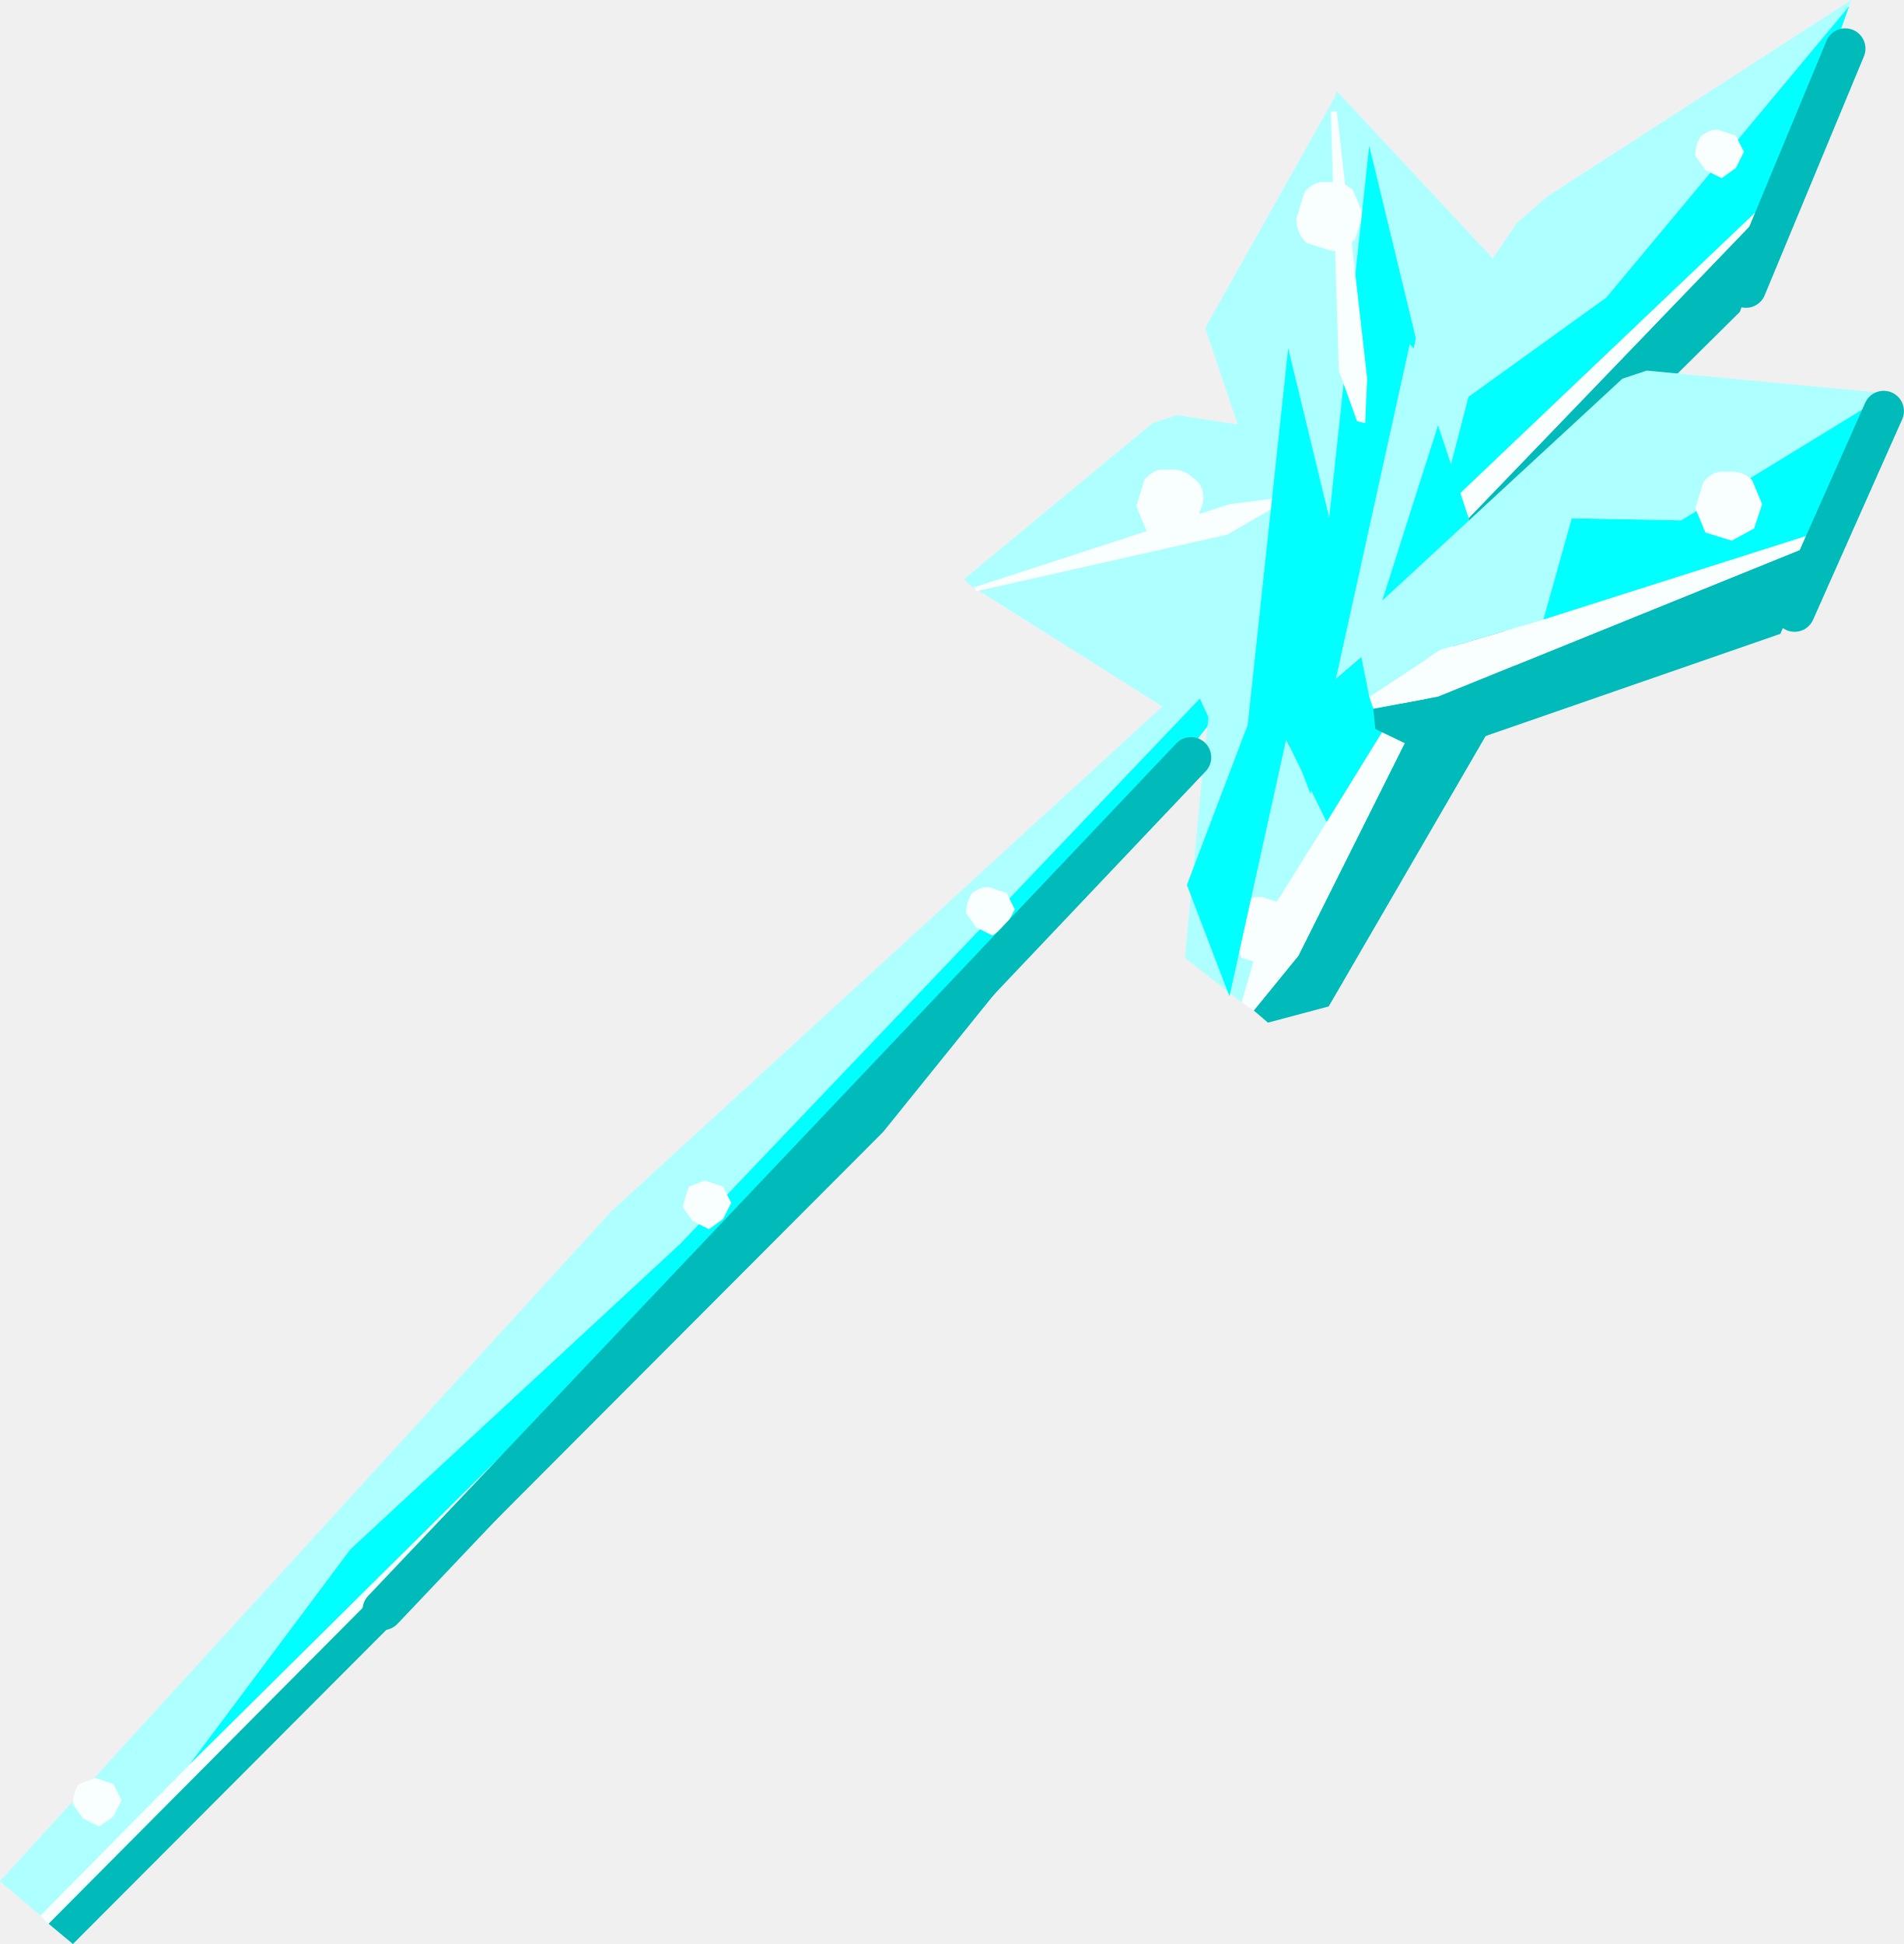
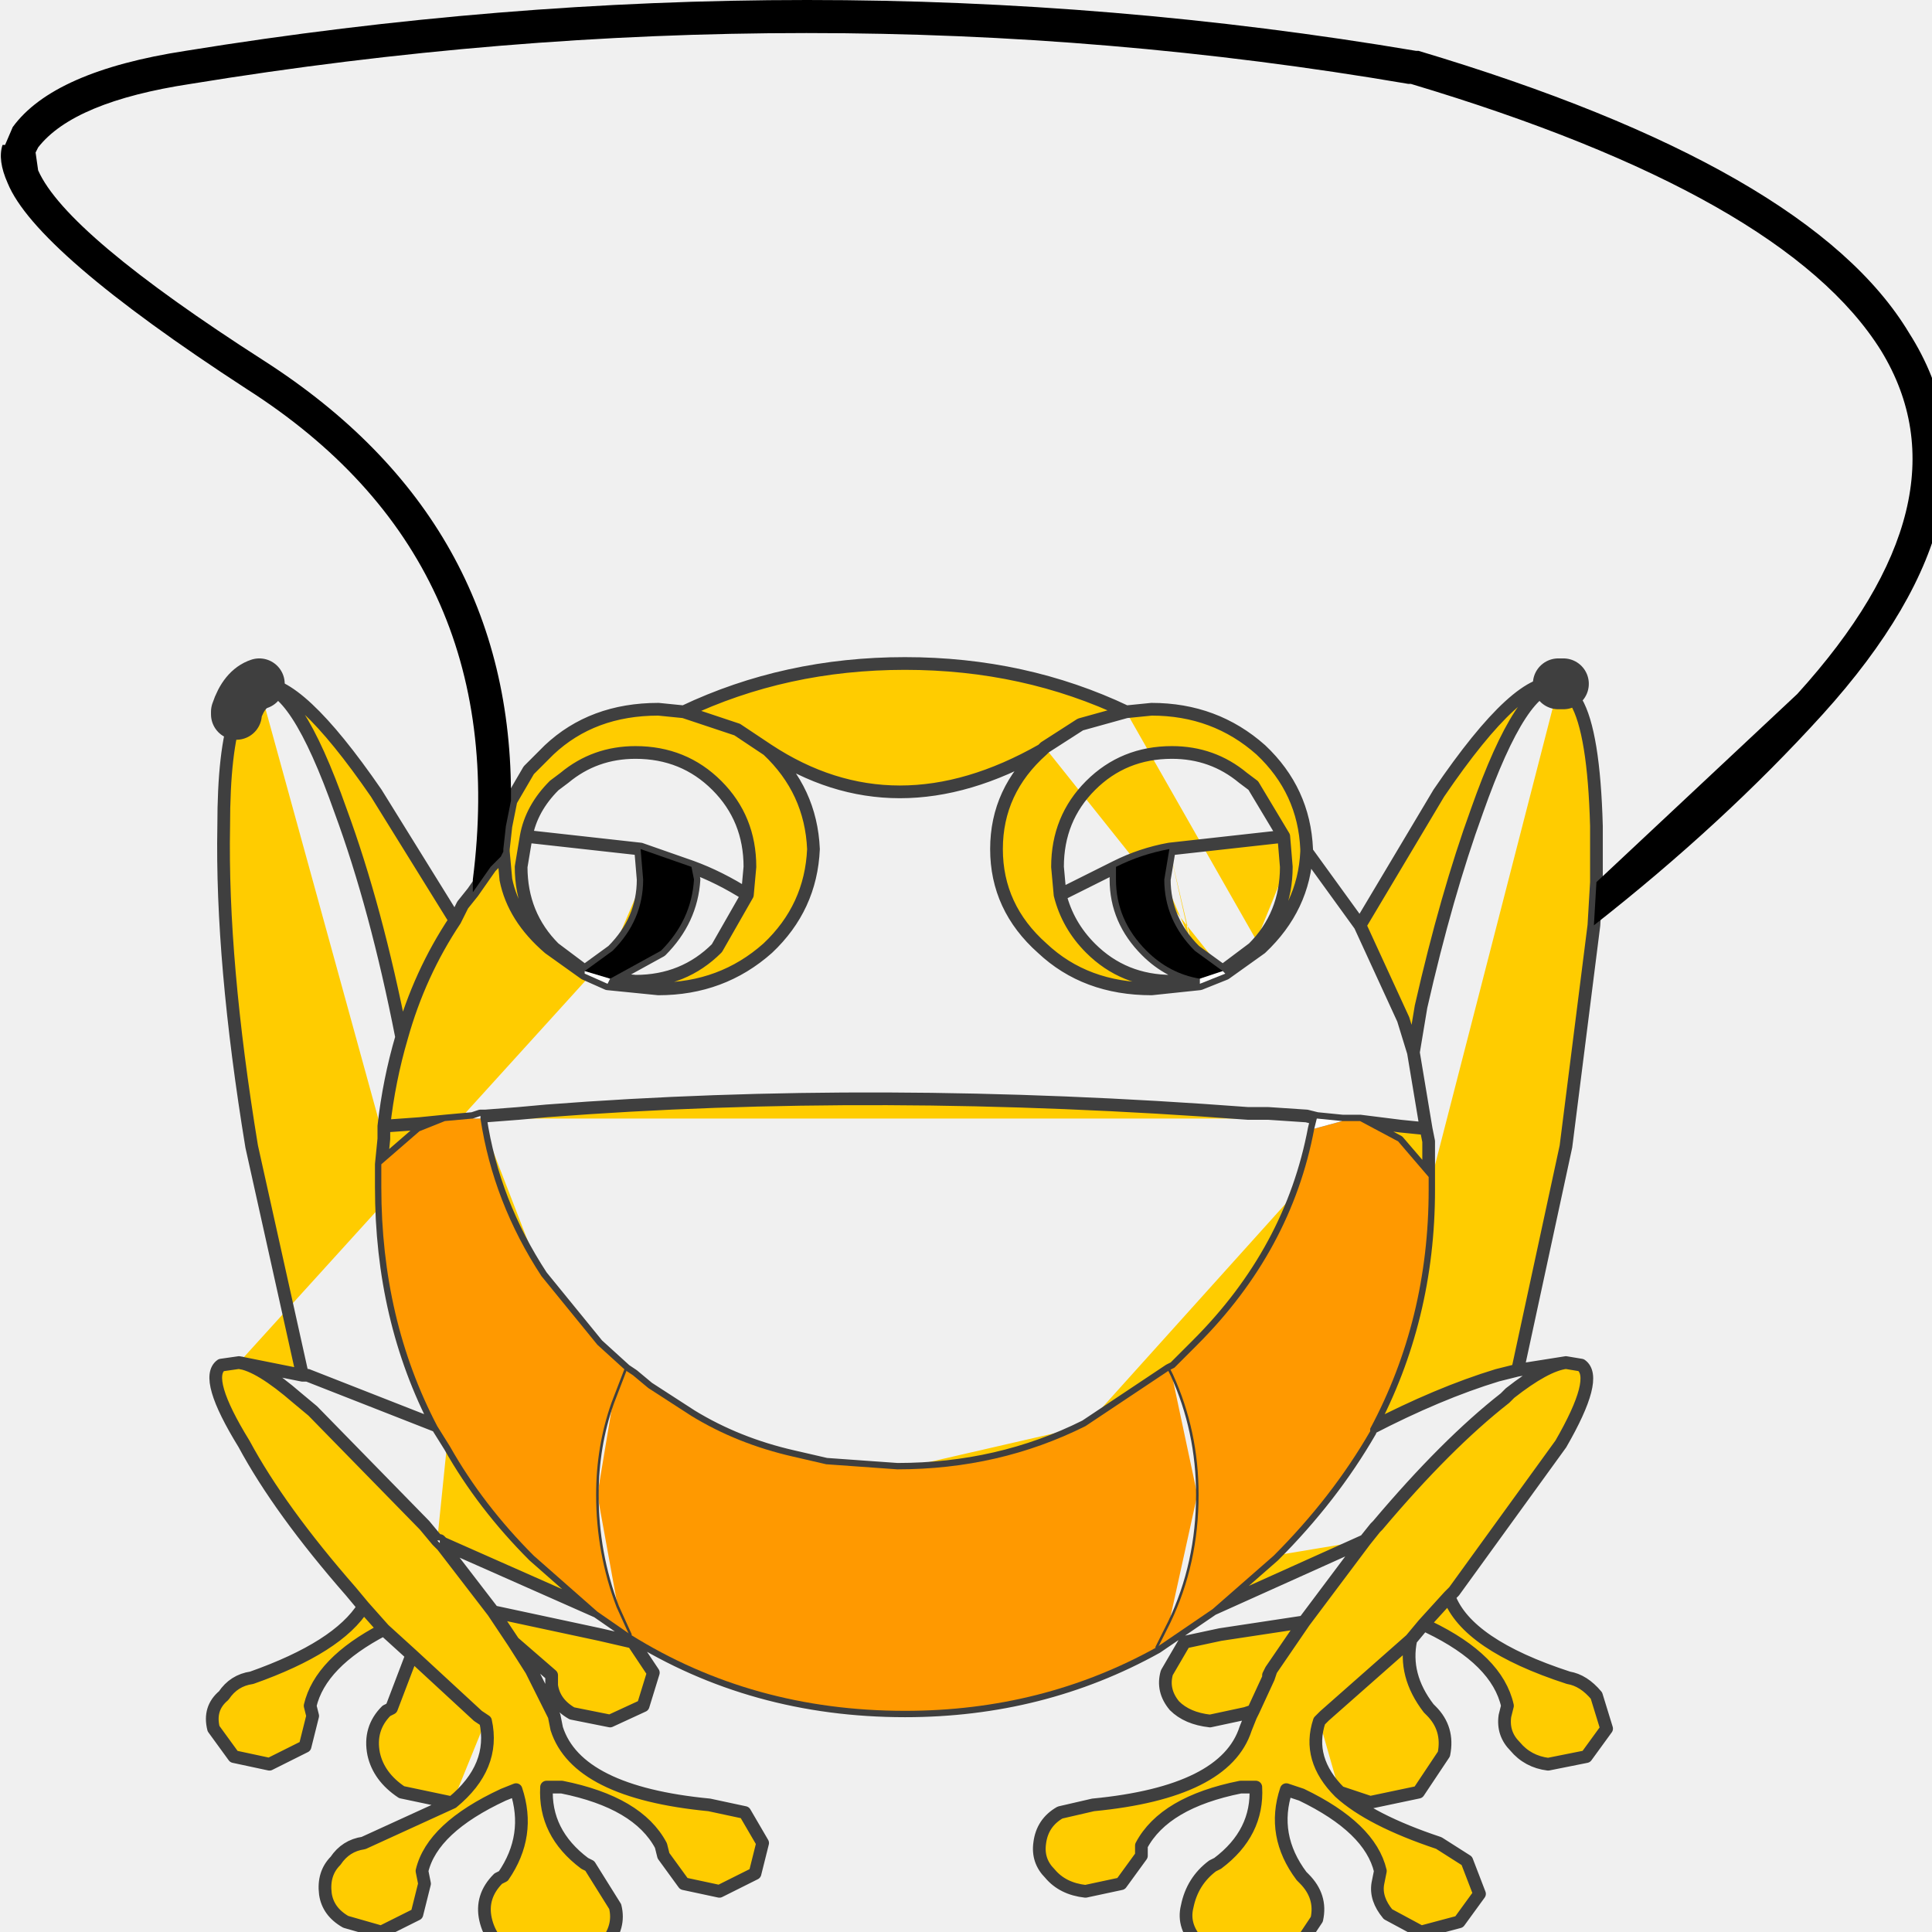
- <svg xmlns="http://www.w3.org/2000/svg" width="47px" height="48px">
-   <g transform="matrix(1.0, 0.0, 0.0, 1, -251.7, -175.95)">
-     <path fill="#aeffff" stroke="none" fill-rule="evenodd" d="M289.05 183.2L288.8 182.6L284.7 178.2L284.65 178.35L281.45 184.05L284.45 192.9L285.85 193.55L288.2 192.4L289.05 183.2" />
-     <path fill="#aeffff" stroke="none" fill-rule="evenodd" d="M280.75 186.2L280.15 186.4L275.5 190.25L275.65 190.4L281.2 193.9L290.15 191.35L290.95 190L289.9 187.6L280.75 186.2" />
-     <path fill="#00ffff" stroke="none" fill-rule="evenodd" d="M278.3 197.95L285.6 188.7L268.5 206.65L260.35 214.2L256.35 219.55L277.75 198.35L277.8 198.4L278.3 197.95" />
-     <path fill="#aeffff" stroke="none" fill-rule="evenodd" d="M252.7 223.25L256.35 219.55L260.35 214.2L268.5 206.65L285.6 188.7L285.9 188.35L266.8 205.85L251.7 222.4L252.7 223.25" />
-     <path fill="#f9ffff" stroke="none" fill-rule="evenodd" d="M277.8 198.4L252.9 223.45L252.7 223.25L256.35 219.55L277.75 198.35L277.8 198.4" />
-     <path fill="#01baba" stroke="none" fill-rule="evenodd" d="M277.8 198.4L252.9 223.45L253.5 223.95L273.5 203.9L278.3 197.95L277.8 198.4" />
-     <path fill="#aeffff" stroke="none" fill-rule="evenodd" d="M291.35 183.3L297.35 176.1L297.4 175.95L289.9 180.8L289.15 181.45L281.25 193.05L281.85 194.35L283.95 191.7L287.2 188.65L287.95 185.75L291.35 183.3" />
-     <path fill="#00ffff" stroke="none" fill-rule="evenodd" d="M295.45 180.8L295.55 180.85L295.7 180.7L297.35 176.1L291.35 183.3L287.95 185.75L287.2 188.65L295.45 180.8" />
-     <path fill="#01baba" stroke="none" fill-rule="evenodd" d="M284.1 192.75L282 194.6L282.15 194.85L283.95 194.25L294.65 183.65L295.7 180.7L295.55 180.85L284.1 192.75" />
-     <path fill="#f9ffff" stroke="none" fill-rule="evenodd" d="M284.1 192.75L282 194.6L281.85 194.35L283.95 191.7L287.2 188.65L295.45 180.8L295.55 180.85L284.1 192.75" />
-     <path fill="#aeffff" stroke="none" fill-rule="evenodd" d="M283.3 193.9L284.45 196.25L282.95 198.65L282.35 200.7L280.95 199.6L281.4 194.85L281.9 190.35L282.25 189.85Q283.85 188.65 285.35 187.6L287.15 186.25L287.2 186.45L285.4 192.1L283.3 193.9M285.35 187.6L281.4 194.85" />
-     <path fill="#00ffff" stroke="none" fill-rule="evenodd" d="M283.3 193.9L284.45 196.25L288.15 190.25L288.35 190.35L288.45 190.25L287.2 186.45L285.4 192.1L283.3 193.9" />
-     <path fill="#01baba" stroke="none" fill-rule="evenodd" d="M283.75 199.55L282.65 200.9L283 201.2L284.5 200.8L289.2 192.7L288.45 190.25L288.35 190.35L283.75 199.55" />
-     <path fill="#f9ffff" stroke="none" fill-rule="evenodd" d="M283.75 199.55L282.65 200.9L282.35 200.7L282.95 198.65L284.45 196.25L288.15 190.25L288.35 190.35L283.75 199.55" />
-     <path fill="#aeffff" stroke="none" fill-rule="evenodd" d="M293.2 188.8L298.1 185.8L298.15 185.65L292.35 185.1L291.75 185.3L285.15 191.4L285.5 193.15L287.25 192L289.8 191.25L290.5 188.75L293.2 188.8" />
-     <path fill="#00ffff" stroke="none" fill-rule="evenodd" d="M296.4 189.15L296.45 189.4L296.6 189.35L298.1 185.8L293.2 188.8L290.5 188.75L289.8 191.25L296.4 189.15" />
-     <path fill="#01baba" stroke="none" fill-rule="evenodd" d="M287.2 193.15L285.6 193.45L285.65 193.95L287 194.6L295.65 191.6L296.6 189.35L296.45 189.4L287.2 193.15" />
-     <path fill="#f9ffff" stroke="none" fill-rule="evenodd" d="M287.2 193.15L285.6 193.45L285.5 193.15L287.25 192L289.8 191.25L296.4 189.15L296.45 189.4L287.2 193.15" />
-     <path fill="#f9ffff" stroke="none" fill-rule="evenodd" d="M269.2 206.3L268.8 206.1L268.55 205.75L268.7 205.25L269.1 205.1L269.55 205.25L269.75 205.65L269.55 206.05L269.2 206.3" />
-     <path fill="#f9ffff" stroke="none" fill-rule="evenodd" d="M276.2 199.05L275.8 198.85L275.55 198.5Q275.55 198.2 275.7 198Q275.9 197.85 276.1 197.85L276.55 198L276.75 198.4L276.55 198.8L276.2 199.05" />
-     <path fill="#f9ffff" stroke="none" fill-rule="evenodd" d="M284.6 182.15L283.95 181.95Q283.7 181.7 283.7 181.35L283.9 180.7Q284.15 180.4 284.45 180.45Q284.85 180.4 285.1 180.65L285.35 181.25L285.15 181.85Q284.95 182.1 284.6 182.15" />
-     <path fill="#f9ffff" stroke="none" fill-rule="evenodd" d="M280.65 189.25L280 189.05L279.75 188.45L279.95 187.8Q280.2 187.5 280.5 187.55Q280.9 187.5 281.15 187.75Q281.45 187.95 281.4 188.35L281.2 188.95L280.65 189.25" />
-     <path fill="#f9ffff" stroke="none" fill-rule="evenodd" d="M294.2 180.35L293.8 180.15L293.55 179.8Q293.55 179.5 293.7 179.3Q293.9 179.15 294.1 179.15L294.55 179.3L294.75 179.7L294.55 180.1L294.2 180.35" />
-     <path fill="#f9ffff" stroke="none" fill-rule="evenodd" d="M254.15 221.05L253.75 220.85L253.5 220.5Q253.5 220.2 253.65 220L254.05 219.85L254.5 220L254.7 220.4L254.5 220.8L254.15 221.05" />
-     <path fill="#f9ffff" stroke="none" fill-rule="evenodd" d="M294.45 189.3L293.8 189.1L293.55 188.5L293.75 187.85Q294 187.55 294.3 187.6Q294.7 187.55 294.95 187.8L295.2 188.4L295 189L294.45 189.3" />
-     <path fill="#00ffff" stroke="none" fill-rule="evenodd" d="M283 192.8L284.05 195.55L286.5 184.45L286.6 184.55L286.65 184.3L285.5 179.55L284.5 188.85L283 192.8" />
-     <path fill="#f9ffff" stroke="none" fill-rule="evenodd" d="M285.45 185.3L285.4 186.4L285.2 186.35L284.75 185.1L284.55 178.7L284.7 178.7L285.45 185.3" />
-     <path fill="#f9ffff" stroke="none" fill-rule="evenodd" d="M283 199.8L282.35 199.6L282.1 199L282.3 198.35Q282.55 198.05 282.85 198.1L283.5 198.3Q283.8 198.5 283.75 198.9L283.55 199.5Q283.35 199.75 283 199.8" />
-     <path fill="#f9ffff" stroke="none" fill-rule="evenodd" d="M282.05 188.4L283.2 188.25L283.2 188.45L282 189.15L275.8 190.55L275.75 190.45L282.05 188.4" />
-     <path fill="#00ffff" stroke="none" fill-rule="evenodd" d="M281 197.8L282.05 200.55L284.5 189.45L284.6 189.55L284.65 189.3L283.5 184.55L282.5 193.85L281 197.8" />
-     <path fill="none" stroke="#01baba" stroke-width="1" stroke-linecap="round" stroke-linejoin="round" d="M298.2 186.1L296 191.05" />
-     <path fill="none" stroke="#01baba" stroke-width="1" stroke-linecap="round" stroke-linejoin="round" d="M294.8 183.05L297.25 177.15" />
-     <path fill="none" stroke="#01baba" stroke-width="1" stroke-linecap="round" stroke-linejoin="round" d="M261.15 215.7L281.1 194.65" />
+ <svg xmlns="http://www.w3.org/2000/svg" width="38px" height="38px">
+   <g transform="matrix(1.0, 0.0, 0.0, 1, -255.8, -180.6)">
+     <path fill="#ffcc00" stroke="none" fill-rule="evenodd" d="M281.85 214.35L283.55 212.85L283.8 212.55L283.9 212.6Q285.25 213.25 285.45 214.15L285.4 214.35Q285.35 214.7 285.6 214.95Q285.85 215.25 286.25 215.3L287 215.15L287.4 214.6L287.2 213.95Q286.95 213.65 286.65 213.6Q284.65 212.95 284.3 212L284.4 211.9L286.5 209Q287.25 207.7 286.9 207.45L286.6 207.4Q286.2 207.45 285.5 208L285.4 208.1Q284.25 209 282.9 210.6L282.85 210.65L282.65 210.9L281.45 212.5L279.8 212.75L279.1 212.9L278.75 213.5Q278.65 213.85 278.9 214.15Q279.15 214.4 279.6 214.45L280.3 214.3L280.45 214.25L280.4 214.35L280.3 214.6Q279.9 215.85 277.3 216.1L276.65 216.25Q276.3 216.45 276.25 216.85Q276.2 217.2 276.45 217.45Q276.7 217.75 277.15 217.8L277.85 217.65L278.25 217.1L278.25 216.9Q278.7 216.05 280.2 215.75L280.5 215.75Q280.55 216.65 279.75 217.25L279.65 217.3Q279.25 217.6 279.15 218.1Q279.05 218.5 279.4 218.85Q279.7 219.25 280.3 219.3L281.2 219.1L281.7 218.35Q281.8 217.9 281.45 217.55L281.4 217.5Q280.8 216.7 281.1 215.8L281.4 215.9Q282.75 216.55 282.95 217.4L282.9 217.65Q282.85 217.95 283.1 218.25L283.75 218.6L284.5 218.4L284.9 217.85L284.65 217.2L284.1 216.85Q282.75 216.4 282.15 215.85L282.75 216.05L283.7 215.85L284.2 215.1Q284.3 214.6 283.95 214.25L283.9 214.2Q283.4 213.55 283.55 212.85M281.75 214.45L281.85 214.35M282.15 215.85Q281.5 215.2 281.75 214.45M280.75 213.6L280.8 213.45L280.75 213.55L280.75 213.6L280.45 214.25M280.8 213.45L281.45 212.5M284.3 212L283.8 212.55M283.9 204Q283.9 206.55 282.75 208.7Q284.1 208 285.25 207.65L285.65 207.55L286.6 203.15L287.15 198.8L287.2 197.95L287.2 196.95L287.2 196.85Q287.15 195 286.8 194.4L286.45 194.1L286.45 194.05Q285.7 193.85 284.1 196.2L282.55 198.8L283.4 200.65L283.6 201.3L283.75 200.4Q284.25 198.2 284.85 196.55Q285.75 194 286.45 194.1M283.9 203.95L283.9 204M283.9 203.75L283.9 203.95M280.85 211.2L279.65 212.25L282.65 210.9M282.75 208.75Q282 210.05 280.85 211.2M282.75 208.7L282.75 208.75M265.9 212.9L265.5 212.3L264.5 211L264.45 210.95L264.4 210.9L264.15 210.6L261.95 208.35L261.65 208.1Q260.9 207.45 260.5 207.4L260.15 207.45Q259.8 207.7 260.6 209Q261.3 210.3 262.7 211.9L262.95 212.2Q262.45 213 260.75 213.6Q260.4 213.65 260.2 213.95Q259.9 214.2 260 214.6L260.4 215.15L261.1 215.3L261.8 214.95L261.95 214.35L261.9 214.15Q262.1 213.3 263.35 212.65L263.9 213.15L263.5 214.2L263.4 214.25Q263.05 214.6 263.15 215.1Q263.25 215.55 263.7 215.85L264.65 216.05L264.7 216.05L262.95 216.85Q262.6 216.9 262.4 217.2Q262.15 217.45 262.2 217.85Q262.25 218.2 262.6 218.4L263.3 218.6L264 218.25L264.15 217.65L264.1 217.4Q264.3 216.55 265.7 215.9L265.95 215.8Q266.25 216.7 265.7 217.5L265.6 217.55Q265.25 217.9 265.35 218.35Q265.45 218.8 265.9 219.1L266.8 219.3Q267.35 219.25 267.7 218.85Q268 218.5 267.9 218.1L267.4 217.3L267.3 217.25Q266.5 216.65 266.55 215.75L266.85 215.75Q268.35 216.05 268.8 216.9L268.85 217.1L269.25 217.65L269.95 217.8L270.65 217.45L270.8 216.85L270.45 216.25L269.75 216.1Q267.15 215.85 266.75 214.6L266.7 214.35L266.25 213.45L265.9 212.9L266.65 213.55L266.65 213.75Q266.7 214.1 267.05 214.3L267.8 214.45L268.45 214.15L268.65 213.5L268.25 212.9L267.6 212.75L265.5 212.3M265.35 214.45Q265.55 215.35 264.7 216.05M265.2 214.35L265.35 214.45M263.9 213.15L265.2 214.35M277.15 208.65L278.8 207.55L278.9 207.5L279.35 207.05Q281.2 205.2 281.65 202.8L281.7 202.6L282.2 202.65L282.55 202.65L283.3 203.05L283.9 203.75L283.9 203.05L283.85 202.8L283.35 202.75L282.55 202.65M273.45 209.5Q275.45 209.5 277.15 208.65M272.05 209.4L273.45 209.5M271.4 209.25L272.05 209.4M269.4 208.45Q270.3 209 271.4 209.25M268.55 207.9L269.4 208.45M268.25 207.65L268.55 207.9M268.1 207.55L268.25 207.65M267.55 207.05L268.1 207.55M266.45 205.7L267.55 207.05M265.25 202.6Q265.5 204.25 266.45 205.7M265.25 202.55L265.1 202.6L264.55 202.65L264.05 202.85L263.3 203.5L263.3 203.75L263.3 203.95Q263.3 206.55 264.4 208.65L264.65 209.05Q265.3 210.2 266.3 211.2L267.55 212.3L264.5 210.95L264.5 210.85L264.45 210.9L264.4 210.9M265.25 202.6L265.25 202.55L265.35 202.55L266 202.5L266.55 202.45Q273.05 201.95 280.35 202.5L280.75 202.5L281.5 202.55L281.7 202.6M267.85 199.3L267.3 199.7L266.7 199.25Q266.05 198.6 266.05 197.65L266.15 197.05Q266.25 196.5 266.7 196.05L266.9 195.9Q267.5 195.4 268.3 195.4Q269.25 195.4 269.9 196.05Q270.55 196.7 270.55 197.65L270.5 198.2L269.9 199.25Q269.25 199.9 268.3 199.9L267.8 199.85L267.75 199.95L268.75 200.05Q270 200.05 270.9 199.25Q271.75 198.45 271.8 197.3Q271.75 196.15 270.9 195.35Q273.4 197 276.3 195.35L276.35 195.3L277.05 194.85L277.95 194.6Q275.95 193.65 273.6 193.65Q271.25 193.65 269.25 194.6L268.75 194.55Q267.45 194.55 266.6 195.35L266.45 195.5L266.35 195.6L266.2 195.75L265.85 196.35L265.75 196.85L265.7 197.3L265.7 197.35L265.65 197.45L265.55 197.55L265.45 197.65L265.1 198.15L264.9 198.4L264.85 198.5L264.8 198.6L264.75 198.7L263.2 196.2Q261.65 193.95 260.9 194.05L260.9 194.1Q260.6 194.15 260.45 194.65Q260.2 195.35 260.2 196.85Q260.15 199.5 260.75 203.15L261.75 207.65L260.5 207.4M268.45 197.9Q268.45 198.7 267.85 199.3M268.4 197.3L268.45 197.9M267.3 199.7L267.3 199.75L267.75 199.95M268.8 199.3L267.8 199.85M269.45 197.9Q269.4 198.7 268.8 199.3M269.4 197.65L269.45 197.9M269.4 197.65Q269.95 197.85 270.5 198.2M268.4 197.3L269.4 197.65M266.15 197.05L268.4 197.3M270.3 194.95L270.9 195.35M269.25 194.6L270.3 194.95M279.9 199.75L279.4 199.95L278.45 200.05Q277.15 200.05 276.3 199.25Q275.4 198.45 275.4 197.3Q275.4 196.15 276.3 195.35L276.35 195.3M278.8 197.3L281.05 197.05L280.45 196.05L280.25 195.9Q279.65 195.4 278.85 195.4Q277.9 195.4 277.25 196.05Q276.6 196.7 276.6 197.65L276.65 198.2Q276.8 198.8 277.25 199.25Q277.9 199.9 278.85 199.9L279.4 199.85L279.4 199.95M283.6 201.3L283.85 202.8M278.8 197.3Q278.25 197.4 277.75 197.65L277.75 197.9Q277.75 198.7 278.35 199.3Q278.8 199.75 279.4 199.85M278.7 197.9L278.8 197.3M279.3 199.3Q278.7 198.7 278.7 197.9M279.85 199.7L279.3 199.3M277.75 197.65L276.65 198.2M265.75 197.9L265.7 197.35M266.6 199.25Q265.9 198.65 265.75 197.9M267.3 199.75L266.6 199.25M280.6 199.25Q281.45 198.45 281.5 197.35L281.5 197.3Q281.45 196.15 280.6 195.35Q279.7 194.55 278.45 194.55L277.95 194.6M279.9 199.75L280.6 199.25M279.85 199.7L279.9 199.75M280.45 199.25L279.85 199.7M281.1 197.65Q281.1 198.6 280.45 199.25M281.05 197.05L281.1 197.65M262.95 212.2L263.35 212.65M261.85 207.65L264.4 208.65M261.75 207.65L261.85 207.65M263.35 203L263.35 202.75Q263.45 201.85 263.7 201Q263.2 198.45 262.5 196.55Q261.6 194 260.9 194.1M263.3 203.5L263.35 203M264.05 202.7L264.55 202.65M263.35 202.75L264.05 202.7M263.7 201Q264.05 199.75 264.75 198.7M285.5 208L285.65 207.55M281.5 197.35L282.55 198.8" />
+     <path fill="none" stroke="#3f3f3f" stroke-width="0.25" stroke-linecap="round" stroke-linejoin="round" d="M281.85 214.35L283.55 212.85L283.8 212.55L283.9 212.6Q285.25 213.25 285.45 214.15L285.4 214.35Q285.35 214.7 285.6 214.95Q285.85 215.25 286.25 215.3L287 215.15L287.4 214.6L287.2 213.95Q286.95 213.65 286.65 213.6Q284.65 212.95 284.3 212L284.4 211.9L286.5 209Q287.25 207.7 286.9 207.45L286.6 207.4L285.65 207.55L286.6 203.15L287.15 198.8L287.2 197.95L287.2 196.95L287.2 196.85Q287.15 195 286.8 194.4L286.45 194.1Q285.75 194 284.85 196.55Q284.25 198.2 283.75 200.4L283.6 201.3L283.4 200.65L282.55 198.8L284.1 196.2Q285.7 193.85 286.45 194.05L286.55 194.05L286.8 194.4M281.75 214.45L281.85 214.35M282.15 215.85Q281.5 215.2 281.75 214.45M280.75 213.6L280.8 213.45L280.75 213.55L280.75 213.6L280.45 214.25L280.4 214.35L280.3 214.6Q279.9 215.85 277.3 216.1L276.65 216.25Q276.3 216.45 276.25 216.85Q276.2 217.2 276.45 217.45Q276.7 217.75 277.15 217.8L277.85 217.65L278.25 217.1L278.25 216.9Q278.7 216.05 280.2 215.75L280.5 215.75Q280.55 216.65 279.75 217.25L279.65 217.3Q279.25 217.6 279.15 218.1Q279.05 218.5 279.4 218.85Q279.7 219.25 280.3 219.3L281.2 219.1L281.7 218.35Q281.8 217.9 281.45 217.55L281.4 217.5Q280.8 216.7 281.1 215.8L281.4 215.9Q282.75 216.55 282.95 217.4L282.9 217.65Q282.85 217.95 283.1 218.25L283.75 218.6L284.5 218.4L284.9 217.85L284.65 217.2L284.1 216.85Q282.75 216.4 282.15 215.85L282.75 216.05L283.7 215.85L284.2 215.1Q284.3 214.6 283.95 214.25L283.9 214.2Q283.4 213.55 283.55 212.85M280.8 213.45L281.45 212.5L279.8 212.75L279.1 212.9L278.75 213.5Q278.65 213.85 278.9 214.15Q279.15 214.4 279.6 214.45L280.3 214.3L280.45 214.25M284.3 212L283.8 212.55M283.9 204Q283.9 206.55 282.75 208.7Q284.1 208 285.25 207.65L285.65 207.55M283.9 203.95L283.9 204M283.9 203.75L283.9 203.95M280.85 211.2L279.65 212.25L282.65 210.9L281.45 212.5M282.75 208.75Q282 210.05 280.85 211.2M282.75 208.7L282.75 208.75M265.9 212.9L265.5 212.3L264.5 211L264.5 210.95L267.55 212.3L268.2 212.75Q270.6 214.25 273.6 214.25Q276.3 214.25 278.55 213L279.65 212.25M265.35 214.45Q265.55 215.35 264.7 216.05L262.95 216.85Q262.6 216.9 262.4 217.2Q262.15 217.45 262.2 217.85Q262.25 218.2 262.6 218.4L263.3 218.6L264 218.25L264.15 217.65L264.1 217.4Q264.3 216.55 265.7 215.9L265.95 215.8Q266.25 216.7 265.7 217.5L265.6 217.55Q265.25 217.9 265.35 218.35Q265.45 218.8 265.9 219.1L266.8 219.3Q267.35 219.25 267.7 218.85Q268 218.5 267.9 218.1L267.4 217.3L267.3 217.25Q266.5 216.65 266.55 215.75L266.85 215.75Q268.35 216.05 268.8 216.9L268.85 217.1L269.25 217.65L269.95 217.8L270.65 217.45L270.8 216.85L270.45 216.25L269.75 216.1Q267.15 215.85 266.75 214.6L266.7 214.35L266.25 213.45L265.9 212.9L266.65 213.55L266.65 213.75Q266.7 214.1 267.05 214.3L267.8 214.45L268.45 214.15L268.65 213.5L268.25 212.9L267.6 212.75L265.5 212.3M265.2 214.35L265.35 214.45M263.9 213.15L265.2 214.35M277.15 208.65L278.8 207.55L278.9 207.5L279.35 207.05Q281.2 205.2 281.65 202.8L282.2 202.65L281.7 202.6L281.65 202.8M273.45 209.5Q275.45 209.5 277.15 208.65M272.05 209.4L273.45 209.5M271.4 209.25L272.05 209.4M269.4 208.45Q270.3 209 271.4 209.25M268.55 207.9L269.4 208.45M268.25 207.65L268.55 207.9M268.1 207.55L268.25 207.65M267.55 207.05L268.1 207.55M266.45 205.7L267.55 207.05M265.25 202.6Q265.5 204.25 266.45 205.7M265.1 202.6L265.25 202.6L265.25 202.55L265.35 202.55L266 202.5L266.55 202.45Q273.05 201.95 280.35 202.5L280.75 202.5L281.5 202.55L281.7 202.6M265.25 202.55L265.1 202.6L264.55 202.65L264.05 202.85L263.3 203.5L263.3 203.75L263.3 203.95Q263.3 206.55 264.4 208.65L264.65 209.05Q265.3 210.2 266.3 211.2L267.55 212.3M267.85 199.3L267.3 199.7L266.7 199.25Q266.05 198.6 266.05 197.65L266.15 197.05Q266.25 196.5 266.7 196.05L266.9 195.9Q267.5 195.4 268.3 195.4Q269.25 195.4 269.9 196.05Q270.55 196.7 270.55 197.65L270.5 198.2L269.9 199.25Q269.25 199.9 268.3 199.9L267.8 199.85L268.8 199.3Q269.4 198.7 269.45 197.9L269.4 197.65L268.4 197.3L266.15 197.05M268.45 197.9Q268.45 198.7 267.85 199.3M268.4 197.3L268.45 197.9M267.8 199.85L267.3 199.7M269.4 197.65Q269.95 197.85 270.5 198.2M270.3 194.95L270.9 195.35Q273.4 197 276.3 195.35L276.35 195.3L277.05 194.85L277.95 194.6Q275.95 193.65 273.6 193.65Q271.25 193.65 269.25 194.6L268.75 194.55Q267.45 194.55 266.6 195.35L266.45 195.5L266.35 195.6L266.2 195.75L265.85 196.35L265.75 196.85L265.7 197.3L265.7 197.35L265.65 197.45L265.55 197.55L265.45 197.65L265.1 198.15L264.9 198.4L264.85 198.5L264.8 198.6L264.75 198.7L263.2 196.2Q261.65 193.95 260.9 194.05L260.8 194.05Q260.5 194.15 260.45 194.6M269.25 194.6L270.3 194.95M279.4 199.85L279.85 199.7L280.45 199.25Q281.1 198.6 281.1 197.65L281.05 197.05L280.45 196.05L280.25 195.9Q279.65 195.4 278.85 195.4Q277.9 195.4 277.25 196.05Q276.6 196.7 276.6 197.65L276.65 198.2Q276.8 198.8 277.25 199.25Q277.9 199.9 278.85 199.9L279.4 199.85Q278.8 199.75 278.35 199.3Q277.75 198.7 277.75 197.9L277.75 197.65L276.65 198.2M279.9 199.75L279.4 199.95L278.45 200.05Q277.15 200.05 276.3 199.25Q275.4 198.45 275.4 197.3Q275.4 196.15 276.3 195.35L276.35 195.3M278.8 197.3L281.05 197.05M283.6 201.3L283.85 202.8L283.9 203.05L283.9 203.75L283.3 203.05L282.55 202.65L283.35 202.75L283.85 202.8M282.55 202.65L282.2 202.65M278.8 197.3Q278.25 197.4 277.75 197.65M278.7 197.9L278.8 197.3M279.3 199.3Q278.7 198.7 278.7 197.9M279.85 199.7L279.3 199.3M265.75 197.9L265.7 197.35M266.6 199.25Q265.9 198.65 265.75 197.9M267.3 199.75L266.6 199.25M267.75 199.95L267.3 199.75M268.75 200.05L267.75 199.95M270.9 199.25Q270 200.05 268.75 200.05M271.8 197.3Q271.75 198.45 270.9 199.25M270.9 195.35Q271.75 196.15 271.8 197.3M280.6 199.25Q281.45 198.45 281.5 197.35L281.5 197.3Q281.45 196.15 280.6 195.35Q279.7 194.55 278.45 194.55L277.95 194.6M279.9 199.75L280.6 199.25M262.95 212.2L263.35 212.65L263.9 213.15L263.5 214.2L263.4 214.25Q263.05 214.6 263.15 215.1Q263.25 215.55 263.7 215.85L264.65 216.05L264.7 216.05M264.5 211L264.45 210.95L264.4 210.9L264.15 210.6L261.95 208.35L261.65 208.1Q260.9 207.45 260.5 207.4L260.15 207.45Q259.8 207.7 260.6 209Q261.3 210.3 262.7 211.9L262.95 212.2Q262.45 213 260.75 213.6Q260.4 213.65 260.2 213.95Q259.9 214.2 260 214.6L260.4 215.15L261.1 215.3L261.8 214.95L261.95 214.35L261.9 214.15Q262.1 213.3 263.35 212.65M264.45 210.9L264.4 210.9M264.45 210.9L264.5 210.95M261.85 207.65L264.4 208.65M261.75 207.65L261.85 207.65M263.35 203L263.35 202.75Q263.45 201.85 263.7 201Q263.2 198.45 262.5 196.55Q261.6 194 260.9 194.1Q260.6 194.15 260.45 194.65Q260.2 195.35 260.2 196.85Q260.15 199.5 260.75 203.15L261.75 207.65L260.5 207.4M263.3 203.5L263.35 203M264.05 202.7L264.55 202.65M263.35 202.75L264.05 202.7M263.7 201Q264.05 199.75 264.75 198.7M285.5 208Q286.2 207.45 286.6 207.4M285.4 208.1L285.5 208M282.9 210.6Q284.25 209 285.4 208.1M282.85 210.65L282.9 210.6M282.65 210.9L282.85 210.65M281.5 197.35L282.55 198.8" />
+     <path fill="none" stroke="#3f3f3f" stroke-width="1" stroke-linecap="round" stroke-linejoin="round" d="M260.9 194.05Q260.6 194.15 260.45 194.6L260.45 194.65M286.5 194.05L286.45 194.05M286.55 194.05L286.5 194.05" />
+     <path fill="#000000" stroke="none" fill-rule="evenodd" d="M267.85 199.3L267.3 199.7L267.8 199.85L268.8 199.3Q269.4 198.7 269.45 197.9L269.4 197.65L268.4 197.3L268.45 197.9Q268.45 198.7 267.85 199.3M279.4 199.85L279.85 199.7L279.3 199.3Q278.7 198.7 278.7 197.9L278.8 197.3Q278.25 197.4 277.75 197.65L277.75 197.9Q277.75 198.7 278.35 199.3Q278.8 199.75 279.4 199.85M265.75 196.85L265.85 196.35Q265.9 190.85 261 187.7Q257.1 185.2 256.55 183.95L256.5 183.6L256.55 183.5Q257.25 182.6 259.55 182.25Q271.8 180.25 283.5 182.25L283.55 182.25Q290.9 184.45 292.8 187.5Q294.6 190.45 291.15 194.25L287.2 197.95L287.15 198.8Q289.7 196.8 291.65 194.65Q295.45 190.45 293.35 187.15Q291.4 183.9 283.7 181.6L283.65 181.6Q271.8 179.6 259.45 181.6Q256.85 182 256.05 183.1L255.9 183.45L255.85 183.45Q255.75 183.75 255.95 184.2Q256.5 185.55 260.65 188.25Q265.9 191.6 265.1 197.9L265.1 198.15L265.45 197.65L265.55 197.55L265.65 197.45L265.7 197.35L265.7 197.3L265.75 196.85" />
+     <path fill="#ff9900" stroke="none" fill-rule="evenodd" d="M283.9 204Q283.9 206.55 282.75 208.7L282.75 208.75Q282 210.05 280.85 211.2L279.65 212.25L278.55 213Q276.3 214.25 273.6 214.25Q270.6 214.25 268.2 212.75L267.55 212.3L266.3 211.2Q265.3 210.2 264.65 209.05L264.4 208.65Q263.3 206.55 263.3 203.95L263.3 203.75L263.3 203.5L264.05 202.85L264.55 202.65L265.1 202.6L265.25 202.6Q265.5 204.25 266.45 205.7L267.55 207.05L268.1 207.55L268.25 207.65L268.55 207.9L269.4 208.45Q270.3 209 271.4 209.25L272.05 209.4L273.45 209.5Q275.45 209.5 277.15 208.65L278.8 207.55L278.9 207.5L279.35 207.05Q281.2 205.2 281.65 202.8L282.2 202.65L282.55 202.65L283.3 203.05L283.9 203.75L283.9 203.95L283.9 204M267.95 212.2L268.2 212.75M267.55 210Q267.55 211.15 267.95 212.2M267.85 208.2Q267.55 209.05 267.55 210M268.1 207.55L267.85 208.2M278.8 212.5L278.55 213M279.35 210Q279.35 211.35 278.8 212.5M278.85 207.65Q279.35 208.75 279.35 210M278.8 207.55L278.85 207.65" />
+     <path fill="#ffffff" stroke="none" fill-rule="evenodd" d="M265.1 202.6L265.25 202.6L265.25 202.55L265.1 202.6M267.3 199.7L267.3 199.75L267.75 199.95L267.8 199.85L267.3 199.7M279.4 199.85L279.85 199.7L279.9 199.75L279.4 199.95L279.4 199.85M281.7 202.6L281.65 202.8L282.2 202.65L281.7 202.6M276.35 195.3L276.3 195.35L276.35 195.3M264.45 210.95L264.45 210.9L264.4 210.9L264.45 210.95" />
+     <path fill="none" stroke="#3f3f3f" stroke-width="0.05" stroke-linecap="round" stroke-linejoin="round" d="M267.95 212.2L268.2 212.75M267.55 210Q267.55 211.15 267.95 212.2M267.85 208.2Q267.55 209.05 267.55 210M268.1 207.55L267.85 208.2M278.8 212.5L278.55 213M279.35 210Q279.35 211.35 278.8 212.5M278.85 207.65Q279.35 208.75 279.35 210M278.8 207.55L278.85 207.65" />
  </g>
</svg>
